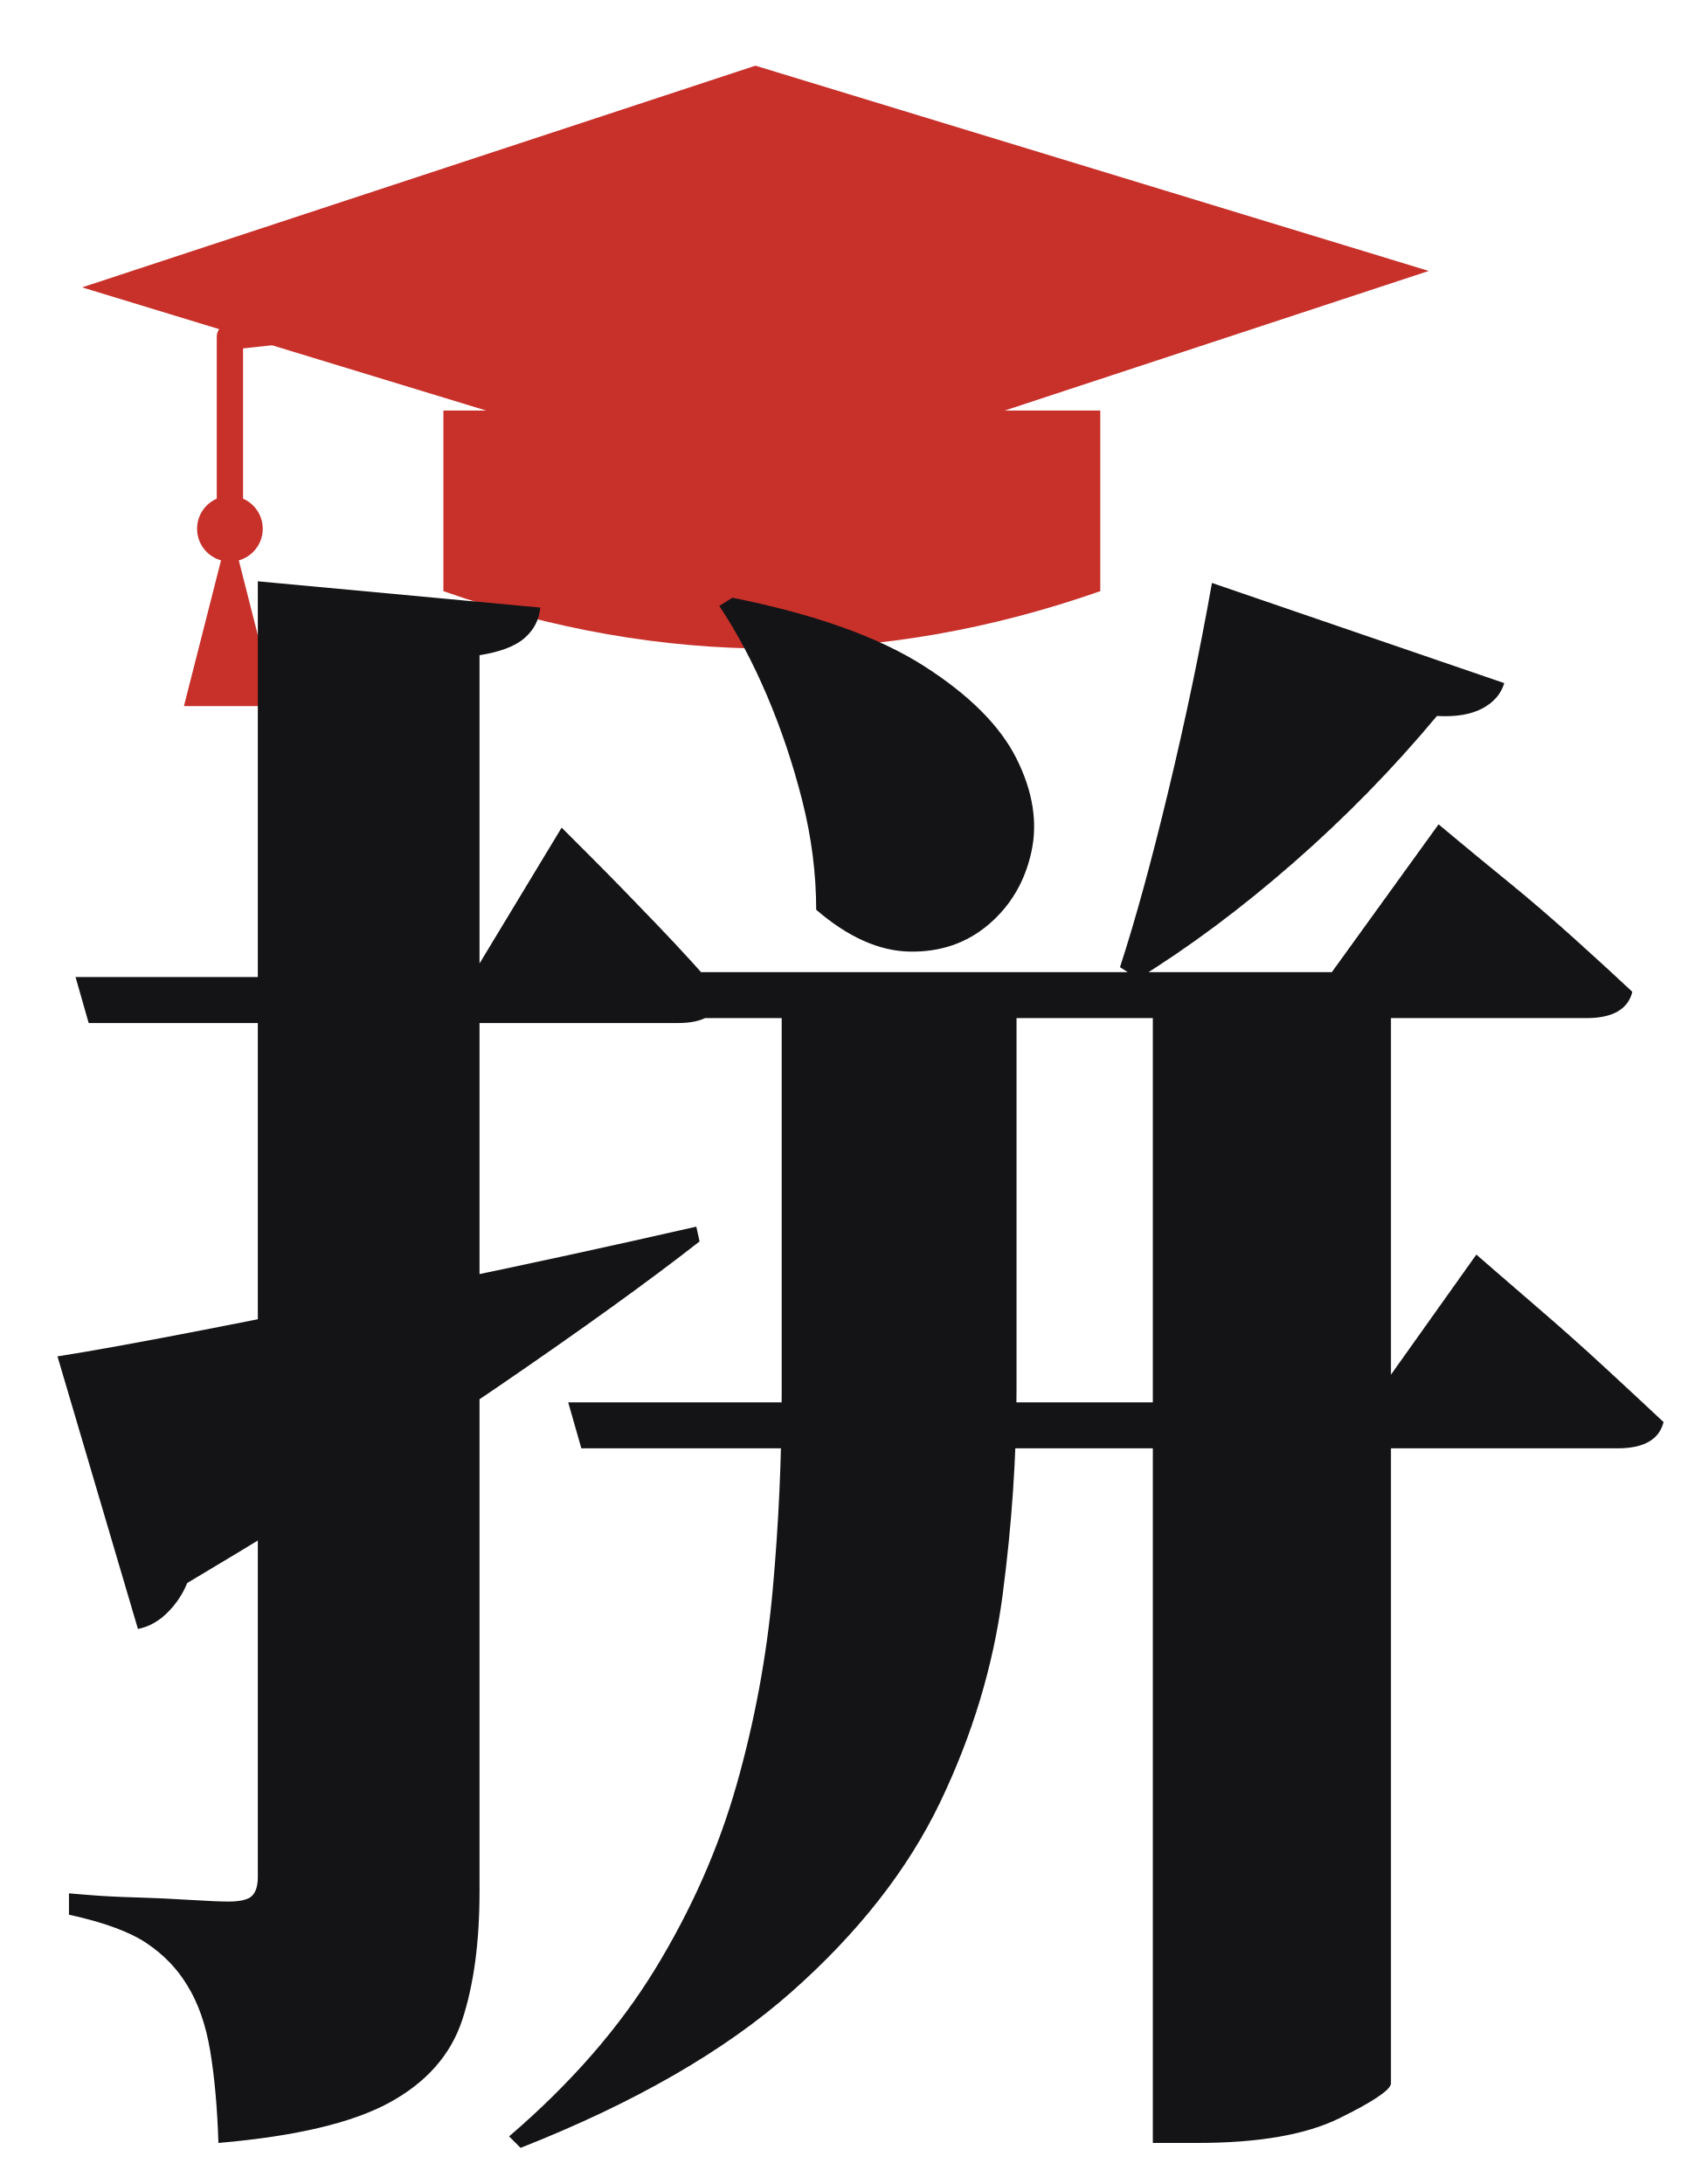
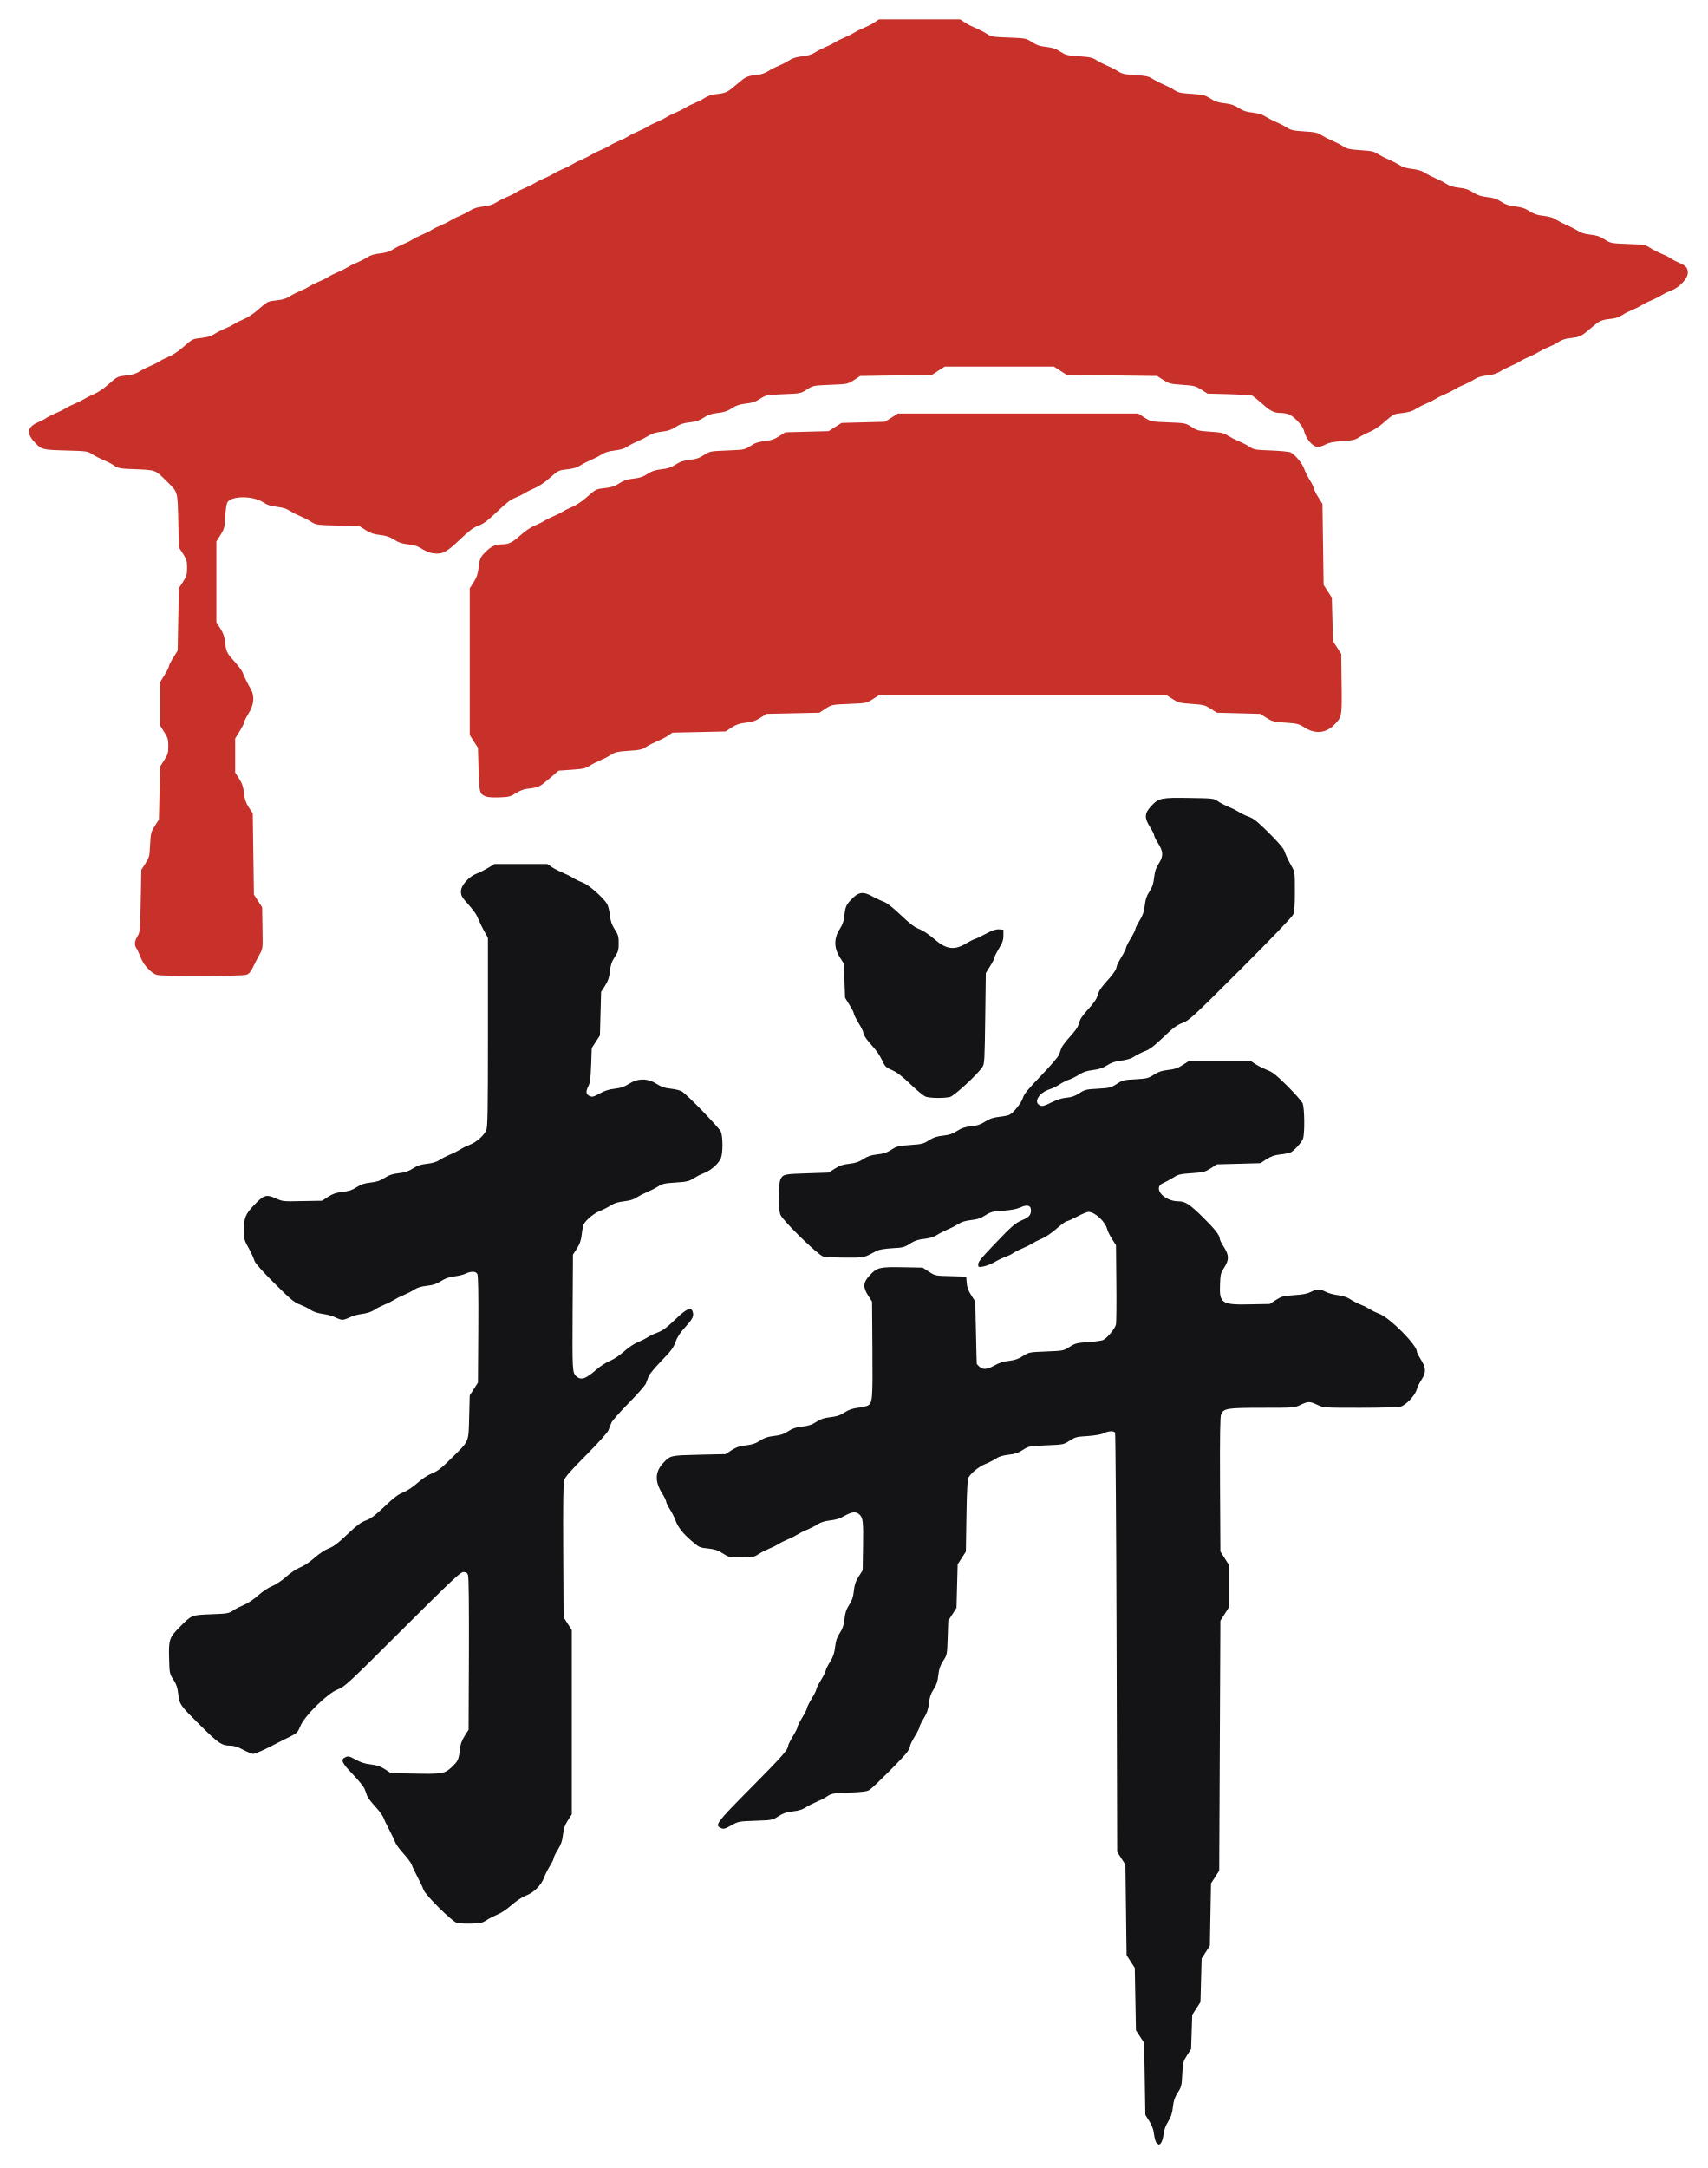
- <svg xmlns="http://www.w3.org/2000/svg" viewBox="-20 0 1040 1330" role="img" aria-label="pinyinme">
-   <g fill="#C8302A">
-     <path d="M250 250 L250 360 Q450 430 650 360 L650 250 Z" />
-     <path d="M30 175 L440 40 L850 165 L440 300 Z" />
-     <path d="M440 170 L120 205 L120 330" fill="none" stroke="#C8302A" stroke-width="16" stroke-linecap="round" stroke-linejoin="round" />
-     <path d="M120 320 L92 430 L148 430 Z" />
-     <circle cx="120" cy="322" r="20" />
-   </g>
-   <path fill="#141416" transform="translate(0 1210) scale(1 -1)" d="M363 618H791L856 708Q856 708 868.0 698.0Q880 688 899.0 672.5Q918 657 938.0 639.0Q958 621 974 606Q970 590 946 590H371ZM326 356H815L879 446Q879 446 890.5 436.0Q902 426 920.0 410.5Q938 395 957.5 377.0Q977 359 993 344Q989 328 965 328H334ZM682 615H827V-59Q826 -65 795.5 -80.0Q765 -95 709 -95H682ZM456 615H599V364Q599 303 590.5 238.5Q582 174 552.5 112.5Q523 51 462.0 -3.0Q401 -57 297 -98L290 -91Q346 -43 379.0 11.0Q412 65 428.5 123.0Q445 181 450.5 241.5Q456 302 456 363ZM426 846Q501 831 542.5 804.5Q584 778 599.0 748.0Q614 718 608.0 691.0Q602 664 582.0 647.0Q562 630 534.0 630.5Q506 631 477 656Q477 689 468.5 722.5Q460 756 447.0 786.5Q434 817 418 841ZM718 855 896 794Q893 784 882.5 778.5Q872 773 855 774Q815 726 767.5 684.5Q720 643 673 614L662 621Q676 664 691.5 728.5Q707 793 718 855ZM26 615H267L322 706Q322 706 339.5 688.5Q357 671 380.0 647.0Q403 623 420 603Q416 587 393 587H34ZM137 856 309 840Q308 829 299.5 821.5Q291 814 272 811V58Q272 12 261.5 -20.0Q251 -52 217.0 -70.5Q183 -89 113 -95Q112 -63 108.0 -39.0Q104 -15 94 1Q85 16 69.5 26.5Q54 37 22 44V57Q22 57 34.0 56.0Q46 55 63.0 54.5Q80 54 96.0 53.0Q112 52 119 52Q130 52 133.5 55.5Q137 59 137 67ZM15 384Q47 389 108.5 401.0Q170 413 247.5 429.0Q325 445 404 463L406 454Q360 418 282.5 365.0Q205 312 94 246Q90 236 82.0 228.0Q74 220 64 218Z" />
+ <svg xmlns="http://www.w3.org/2000/svg" viewBox="24 72 1456 1848" role="img" aria-label="pinyinme">
+   <path fill="#C8302A" fill-rule="evenodd" d="M157.6 903.0C153.0 901.6 146.2 894.3 144.0 888.2C142.8 885.2 141.3 881.8 140.5 880.6C138.4 877.7 138.6 874.3 141.2 870.1C143.4 866.7 143.5 865.3 144.0 840.0L144.5 813.4L148.0 808.0C151.2 802.9 151.5 802.0 152.0 792.0C152.5 782.0 152.8 781.1 156.0 776.0L159.5 770.6L160.0 748.0L160.5 725.4L164.0 720.0C167.1 715.2 167.5 713.8 167.5 708.0C167.5 702.2 167.1 700.8 164.0 696.0L160.5 690.5L160.5 672.0L160.5 653.5L164.2 647.5C166.3 644.2 168.0 640.8 168.0 640.0C168.0 639.2 169.7 635.8 171.8 632.5L175.5 626.5L176.0 600.0L176.5 573.4L180.0 568.0C183.1 563.2 183.5 561.8 183.5 556.0C183.5 550.2 183.1 548.8 180.0 544.0L176.5 538.6L176.0 516.0C175.4 490.2 175.9 491.8 165.7 481.8C156.3 472.5 156.7 472.7 140.0 472.0C126.1 471.5 125.0 471.3 121.1 468.7C118.9 467.2 114.7 465.1 112.0 464.0C109.3 462.9 105.1 460.8 102.8 459.3C98.7 456.6 98.3 456.5 80.1 456.0C59.6 455.4 59.4 455.3 53.2 448.6C46.4 441.2 47.4 435.8 56.4 432.0C59.0 430.9 62.5 429.1 63.9 428.0C65.4 427.0 69.1 425.2 72.0 424.0C74.9 422.8 78.5 421.0 80.0 420.0C81.5 419.0 85.1 417.2 88.0 416.0C90.9 414.8 94.5 413.0 96.0 412.0C97.5 411.0 101.1 409.2 104.0 408.0C107.0 406.8 112.3 403.3 115.9 400.1C124.4 392.7 124.0 392.9 132.1 392.0C137.0 391.4 140.2 390.5 143.0 388.6C145.2 387.2 149.3 385.1 152.2 383.9C155.0 382.8 158.5 381.0 160.0 380.0C161.5 379.0 165.1 377.2 168.0 376.0C171.0 374.8 176.3 371.3 179.9 368.1C188.4 360.7 188.0 360.9 196.1 360.0C201.0 359.4 204.2 358.5 207.0 356.6C209.2 355.2 213.3 353.1 216.2 351.9C219.0 350.8 222.5 349.0 224.0 348.0C225.5 347.0 229.1 345.2 232.0 344.0C235.0 342.8 240.3 339.3 243.9 336.1C252.4 328.7 252.0 328.9 260.1 328.0C265.0 327.4 268.2 326.5 271.0 324.6C273.2 323.2 277.3 321.1 280.2 319.9C283.0 318.8 286.5 317.0 288.0 316.0C289.5 315.0 293.1 313.2 296.0 312.0C298.9 310.8 302.5 309.0 304.0 308.0C305.5 307.0 309.1 305.2 312.0 304.0C314.9 302.8 318.5 301.0 320.0 300.0C321.5 299.0 325.0 297.2 327.8 296.1C330.7 294.9 334.8 292.8 337.0 291.4C339.8 289.5 343.0 288.6 348.0 288.0C353.0 287.4 356.2 286.5 359.0 284.6C361.2 283.2 365.3 281.1 368.2 279.9C371.0 278.8 374.5 277.0 376.0 276.0C377.5 275.0 381.1 273.2 384.0 272.0C386.9 270.8 390.5 269.0 392.0 268.0C393.5 267.0 397.1 265.2 400.0 264.0C402.9 262.8 406.5 261.0 408.0 260.0C409.5 259.0 413.0 257.2 415.8 256.1C418.7 254.9 422.8 252.8 425.0 251.4C427.8 249.5 431.0 248.6 436.0 248.0C441.0 247.4 444.2 246.5 447.0 244.6C449.2 243.2 453.3 241.1 456.2 239.9C459.0 238.8 462.5 237.0 464.0 236.0C465.5 235.0 469.1 233.2 472.0 232.0C474.9 230.8 478.5 229.0 480.0 228.0C481.5 227.0 485.1 225.2 488.0 224.0C490.9 222.8 494.5 221.0 496.0 220.0C497.5 219.0 501.1 217.2 504.0 216.0C506.9 214.8 510.5 213.0 512.0 212.0C513.5 211.0 517.1 209.2 520.0 208.0C522.9 206.8 526.5 205.0 528.0 204.0C529.5 203.0 533.1 201.2 536.0 200.0C538.9 198.8 542.5 197.0 544.0 196.0C545.5 195.0 549.1 193.2 552.0 192.0C554.9 190.8 558.5 189.0 560.0 188.0C561.5 187.0 565.1 185.2 568.0 184.0C570.9 182.8 574.5 181.0 576.0 180.0C577.5 179.0 581.1 177.2 584.0 176.0C586.9 174.8 590.5 173.0 592.0 172.0C593.5 171.0 597.1 169.2 600.0 168.0C602.9 166.8 606.5 165.0 608.0 164.0C609.5 163.0 613.0 161.2 615.8 160.1C618.7 158.9 622.8 156.9 624.9 155.4C627.1 154.0 630.8 152.6 633.2 152.4C643.2 151.3 643.9 150.9 652.0 144.0C660.1 137.1 660.8 136.7 670.8 135.6C673.2 135.4 676.9 134.0 679.1 132.6C681.2 131.1 685.3 129.1 688.0 128.0C690.7 126.9 694.8 124.8 697.0 123.4C699.8 121.5 703.0 120.6 708.0 120.0C713.0 119.4 716.2 118.5 719.0 116.6C721.2 115.2 725.3 113.1 728.2 111.9C731.0 110.8 734.5 109.0 736.0 108.0C737.5 107.0 741.1 105.2 744.0 104.0C746.9 102.8 750.5 101.0 752.0 100.0C753.5 99.0 757.0 97.2 759.8 96.1C762.7 94.9 766.9 92.8 769.2 91.3L773.4 88.5L808.0 88.5L842.6 88.5L846.8 91.3C849.1 92.8 853.3 94.9 856.0 96.0C858.7 97.1 862.9 99.2 865.1 100.7C869.0 103.3 870.1 103.5 883.9 104.0C898.5 104.6 898.7 104.6 903.9 107.9C907.8 110.5 910.6 111.4 916.0 112.0C921.3 112.6 924.2 113.5 928.0 116.0C932.7 119.0 934.0 119.3 944.0 120.0C953.5 120.6 955.5 121.1 959.0 123.4C961.2 124.8 965.3 126.9 968.0 128.0C970.7 129.1 974.8 131.2 977.0 132.6C980.5 134.9 982.5 135.4 992.0 136.0C1001.5 136.6 1003.5 137.1 1007.0 139.4C1009.2 140.8 1013.3 142.9 1016.0 144.0C1018.7 145.1 1022.8 147.2 1025.0 148.6C1028.5 150.9 1030.5 151.4 1040.0 152.0C1050.0 152.7 1051.3 153.0 1056.0 156.0C1059.8 158.5 1062.7 159.4 1068.0 160.0C1073.3 160.6 1076.2 161.5 1080.0 164.0C1083.9 166.5 1086.7 167.4 1092.1 168.0C1097.0 168.6 1100.2 169.5 1103.0 171.4C1105.2 172.8 1109.3 174.9 1112.0 176.0C1114.7 177.1 1118.8 179.2 1121.0 180.6C1124.5 182.9 1126.5 183.4 1136.0 184.0C1145.5 184.6 1147.5 185.1 1151.0 187.4C1153.2 188.8 1157.3 190.9 1160.0 192.0C1162.7 193.1 1166.8 195.2 1169.0 196.6C1172.5 198.9 1174.5 199.4 1184.0 200.0C1193.5 200.6 1195.5 201.1 1199.0 203.4C1201.2 204.8 1205.3 206.9 1208.0 208.0C1210.7 209.1 1214.8 211.2 1217.0 212.6C1219.8 214.5 1223.0 215.4 1228.0 216.0C1233.0 216.6 1236.2 217.5 1239.0 219.4C1241.2 220.8 1245.3 222.9 1248.0 224.0C1250.7 225.1 1254.8 227.2 1257.0 228.6C1259.8 230.5 1263.0 231.4 1267.9 232.0C1273.3 232.6 1276.1 233.5 1280.0 236.0C1283.8 238.5 1286.7 239.4 1292.0 240.0C1297.3 240.6 1300.2 241.5 1304.0 244.0C1307.8 246.5 1310.7 247.4 1316.0 248.0C1321.3 248.6 1324.2 249.5 1328.0 252.0C1331.9 254.5 1334.7 255.4 1340.1 256.0C1345.0 256.6 1348.2 257.5 1351.0 259.4C1353.2 260.8 1357.3 262.9 1360.0 264.0C1362.7 265.1 1366.8 267.2 1369.0 268.6C1371.8 270.5 1375.0 271.4 1379.9 272.0C1385.4 272.6 1388.1 273.5 1392.1 276.1C1397.3 279.4 1397.5 279.4 1412.1 280.0C1425.9 280.5 1427.0 280.7 1430.9 283.3C1433.1 284.8 1437.3 286.9 1440.2 288.1C1443.0 289.2 1446.6 291.0 1448.1 292.0C1449.5 293.1 1453.0 294.9 1455.6 296.0C1461.5 298.5 1463.0 300.3 1463.0 304.7C1463.0 309.3 1455.8 317.1 1449.2 319.5C1446.6 320.4 1442.8 322.3 1440.7 323.6C1438.7 324.9 1434.7 326.9 1431.8 328.1C1429.0 329.2 1425.5 331.0 1424.0 332.0C1422.5 333.0 1419.0 334.8 1416.2 335.9C1413.3 337.1 1409.2 339.1 1407.1 340.6C1404.9 342.0 1401.2 343.4 1398.8 343.6C1388.8 344.7 1388.1 345.1 1380.0 352.0C1371.9 358.9 1371.2 359.3 1361.2 360.4C1358.8 360.6 1355.1 362.0 1352.9 363.4C1350.8 364.9 1346.7 366.9 1343.8 368.1C1341.0 369.2 1337.5 371.0 1336.0 372.0C1334.5 373.0 1330.9 374.8 1328.0 376.0C1325.1 377.2 1321.5 379.0 1320.0 380.0C1318.5 381.0 1315.0 382.8 1312.2 383.9C1309.3 385.1 1305.2 387.2 1303.0 388.6C1300.2 390.5 1297.0 391.4 1292.0 392.0C1287.0 392.6 1283.8 393.5 1281.0 395.4C1278.8 396.8 1274.7 398.9 1271.8 400.1C1269.0 401.2 1265.5 403.0 1264.0 404.0C1262.5 405.0 1258.9 406.8 1256.0 408.0C1253.1 409.2 1249.5 411.0 1248.0 412.0C1246.5 413.0 1243.0 414.8 1240.2 415.9C1237.3 417.1 1233.2 419.2 1231.0 420.6C1228.2 422.5 1225.0 423.4 1220.1 424.0C1212.0 424.9 1212.4 424.7 1203.9 432.1C1200.3 435.3 1195.0 438.8 1192.2 439.9C1189.3 441.1 1185.2 443.2 1183.0 444.6C1179.6 446.9 1177.5 447.4 1168.7 448.0C1161.2 448.5 1157.4 449.2 1154.3 450.8C1152.0 452.0 1149.1 453.0 1147.9 453.0C1143.2 453.0 1137.5 446.4 1135.6 438.7C1134.7 435.0 1127.4 427.1 1123.3 425.4C1121.5 424.6 1118.3 424.0 1116.1 424.0C1110.3 424.0 1107.5 422.6 1100.1 416.1C1096.5 413.0 1092.8 409.9 1092.0 409.4C1091.2 408.9 1082.2 408.3 1072.0 408.0L1053.5 407.5L1048.2 404.1C1043.3 401.0 1042.1 400.7 1032.0 400.0C1021.9 399.3 1020.7 399.0 1015.8 395.9L1010.6 392.5L972.0 392.0L933.4 391.5L928.0 388.0L922.5 384.5L876.0 384.5L829.5 384.5L824.0 388.0L818.6 391.5L788.0 392.0L757.4 392.5L752.1 396.0C746.7 399.4 746.6 399.4 732.0 400.0C717.4 400.6 717.3 400.6 712.0 404.0C706.7 407.4 706.6 407.4 692.0 408.0C677.5 408.6 677.3 408.6 672.1 411.9C668.2 414.5 665.4 415.4 660.0 416.0C654.7 416.6 651.8 417.5 648.0 420.0C644.2 422.5 641.3 423.4 636.0 424.0C630.7 424.6 627.8 425.5 624.0 428.0C620.2 430.5 617.3 431.4 612.0 432.0C606.7 432.6 603.8 433.5 600.0 436.0C596.1 438.5 593.3 439.4 587.9 440.0C583.0 440.6 579.8 441.5 577.0 443.4C574.8 444.8 570.7 446.9 568.0 448.0C565.3 449.1 561.2 451.2 559.0 452.6C556.2 454.5 553.0 455.4 548.0 456.0C543.0 456.6 539.8 457.5 537.0 459.4C534.8 460.8 530.7 462.9 528.0 464.0C525.3 465.1 521.2 467.2 519.0 468.6C516.2 470.5 513.0 471.4 508.1 472.0C500.0 472.9 500.4 472.7 491.9 480.1C488.3 483.3 483.0 486.8 480.2 487.9C477.3 489.1 473.3 491.1 471.3 492.4C469.2 493.7 465.4 495.5 462.9 496.5C459.7 497.6 455.2 501.1 447.9 508.1C439.7 515.9 436.3 518.5 431.9 520.1C427.5 521.7 424.1 524.3 415.9 532.1C404.6 542.9 401.1 544.7 393.1 543.6C390.7 543.3 386.5 541.6 383.8 539.9C380.2 537.5 377.2 536.6 372.0 536.0C366.7 535.4 363.8 534.5 360.0 532.0C356.2 529.5 353.3 528.6 348.0 528.0C342.6 527.4 339.9 526.5 335.8 523.9L330.5 520.5L311.9 520.0C293.7 519.5 293.3 519.4 289.2 516.7C286.9 515.2 282.7 513.1 280.0 512.0C277.3 510.9 273.2 508.8 271.0 507.4C268.2 505.5 265.0 504.6 260.1 504.0C254.7 503.4 251.9 502.5 247.9 499.9C239.2 494.4 221.0 494.6 217.8 500.3C217.1 501.5 216.3 507.0 216.0 512.5C215.5 521.9 215.2 522.9 212.0 528.0L208.5 533.5L208.5 568.0L208.5 602.5L211.9 607.8C214.5 611.9 215.4 614.6 216.0 620.0C216.8 627.7 217.5 628.9 224.9 637.0C227.6 640.0 230.4 643.9 231.0 645.5C232.6 649.6 234.6 653.7 237.6 659.0C241.3 665.5 240.7 672.5 235.7 680.5C233.7 683.8 232.0 687.2 232.0 688.0C232.0 688.8 230.3 692.2 228.2 695.5L224.5 701.5L224.5 716.0L224.5 730.5L227.9 735.8C230.5 739.8 231.4 742.6 232.0 748.0C232.6 753.4 233.5 756.1 236.1 760.2L239.5 765.4L240.0 800.0L240.5 834.6L244.0 840.0L247.5 845.4L247.8 863.0C248.1 880.2 248.1 880.6 245.6 885.0C244.2 887.5 241.7 892.3 240.1 895.6C237.8 900.5 236.5 902.0 234.0 902.9C230.0 904.2 162.1 904.3 157.6 903.0ZM437.4 750.6C432.9 748.6 432.6 747.3 432.0 727.5L431.5 709.4L428.0 704.0L424.5 698.5L424.5 636.0L424.5 573.5L427.9 568.2C430.4 564.2 431.4 561.4 432.0 556.2C432.9 548.2 433.5 546.8 438.7 541.8C443.1 537.5 446.6 536.0 452.0 536.0C457.7 536.0 460.6 534.6 468.0 528.0C471.8 524.6 476.9 521.2 480.0 520.0C482.9 518.8 486.5 517.0 488.0 516.0C489.5 515.0 493.1 513.2 496.0 512.0C498.9 510.8 502.5 509.0 504.0 508.0C505.5 507.0 509.1 505.2 512.0 504.0C515.0 502.8 520.3 499.3 523.9 496.1C532.4 488.7 532.0 488.9 540.1 488.0C545.3 487.4 548.2 486.5 552.0 484.0C555.8 481.5 558.7 480.6 564.0 480.0C569.3 479.4 572.2 478.5 576.0 476.0C579.8 473.5 582.7 472.6 588.0 472.0C593.3 471.4 596.2 470.5 600.0 468.0C603.8 465.5 606.7 464.6 612.0 464.0C617.4 463.4 620.2 462.5 624.1 459.9C629.3 456.6 629.5 456.6 644.0 456.0C658.5 455.4 658.7 455.4 663.9 452.1C667.8 449.5 670.6 448.6 676.0 448.0C681.4 447.4 684.1 446.5 688.2 443.9L693.5 440.5L712.0 440.0L730.5 439.5L736.0 436.0L741.5 432.5L760.0 432.0L778.5 431.5L784.0 428.0L789.5 424.5L892.0 424.5L994.5 424.5L999.9 428.0C1005.3 431.4 1005.4 431.4 1020.0 432.0C1034.5 432.6 1034.7 432.6 1039.9 435.9C1044.7 439.0 1045.9 439.3 1056.0 440.0C1065.5 440.6 1067.5 441.1 1071.0 443.4C1073.2 444.8 1077.3 446.9 1080.0 448.0C1082.7 449.1 1086.9 451.2 1089.1 452.7C1093.0 455.3 1094.1 455.5 1107.9 456.0C1115.9 456.3 1123.4 457.1 1124.5 457.7C1128.5 460.0 1134.1 466.7 1135.9 471.6C1136.9 474.3 1139.1 478.7 1140.8 481.4C1142.6 484.2 1144.0 487.1 1144.0 487.9C1144.0 488.8 1145.7 492.2 1147.7 495.5L1151.5 501.5L1152.0 536.0L1152.5 570.6L1156.0 576.0L1159.5 581.4L1160.0 600.0L1160.5 618.6L1164.0 624.0L1167.5 629.4L1167.8 653.5C1168.2 682.5 1168.1 682.9 1162.3 689.1C1154.8 697.1 1145.4 698.1 1135.8 691.9C1131.4 689.0 1129.9 688.7 1120.0 688.0C1109.9 687.3 1108.7 687.0 1103.8 683.9L1098.5 680.5L1080.0 680.0L1061.5 679.5L1056.2 676.1C1051.3 673.0 1050.1 672.7 1040.0 672.0C1029.9 671.3 1028.7 671.0 1023.8 667.9L1018.5 664.5L896.0 664.5L773.5 664.5L768.1 668.0C762.7 671.4 762.6 671.4 748.0 672.0C733.4 672.6 733.3 672.6 727.9 676.0L722.6 679.5L700.0 680.0L677.4 680.5L672.2 683.9C668.1 686.5 665.4 687.4 660.0 688.0C654.6 688.6 651.9 689.5 647.8 692.1L642.6 695.5L620.0 696.0L597.3 696.5L593.2 699.3C590.9 700.8 586.7 702.9 584.0 704.0C581.3 705.1 577.2 707.2 575.0 708.6C571.5 710.9 569.5 711.4 560.0 712.0C550.5 712.6 548.5 713.1 545.0 715.4C542.8 716.8 538.7 718.9 536.0 720.0C533.3 721.1 529.2 723.2 527.0 724.6C523.5 726.9 521.5 727.4 511.8 728.1C505.6 728.5 500.4 728.9 500.3 728.9C500.2 729.0 496.5 732.1 492.0 736.0C483.9 742.9 483.2 743.3 473.2 744.4C470.7 744.6 466.8 746.2 463.8 748.1C459.1 751.1 457.9 751.4 449.6 751.7C443.3 751.9 439.5 751.6 437.4 750.6Z" />
+   <path fill="#141416" fill-rule="evenodd" d="M1009.9 1898.4C1009.2 1897.5 1008.3 1894.3 1007.9 1891.2C1007.5 1887.3 1006.2 1883.8 1003.9 1880.1L1000.5 1874.7L1000.0 1844.1L999.5 1813.4L996.0 1808.0L992.5 1802.6L992.0 1776.0L991.5 1749.4L988.0 1744.0L984.5 1738.6L984.0 1700.0L983.5 1661.4L980.0 1656.0L976.5 1650.5L976.0 1472.5C975.7 1374.6 975.1 1293.9 974.7 1293.2C973.5 1291.5 968.9 1291.7 964.9 1293.7C962.8 1294.8 957.7 1295.6 951.3 1296.1C942.0 1296.6 940.7 1297.0 935.9 1300.1C930.7 1303.4 930.5 1303.4 916.0 1304.0C901.5 1304.6 901.3 1304.6 896.1 1307.9C892.1 1310.5 889.4 1311.4 883.9 1312.0C879.0 1312.6 875.8 1313.5 873.0 1315.4C870.8 1316.8 866.6 1319.0 863.7 1320.1C858.7 1322.1 852.1 1327.4 849.7 1331.5C848.9 1332.9 848.3 1343.4 848.0 1364.0L847.5 1394.6L844.0 1400.0L840.5 1405.4L840.0 1424.0L839.5 1442.6L836.0 1448.0L832.5 1453.4L832.0 1468.0C831.5 1482.5 831.5 1482.6 828.1 1487.8C825.5 1491.9 824.6 1494.6 824.0 1500.0C823.4 1505.3 822.5 1508.2 820.0 1512.0C817.5 1515.8 816.6 1518.7 816.0 1523.9C815.4 1529.2 814.4 1532.1 811.6 1536.7C809.6 1539.9 808.0 1543.2 808.0 1544.0C808.0 1544.8 806.2 1548.4 804.0 1552.0C801.8 1555.6 800.0 1559.2 800.0 1560.0C800.0 1560.8 799.1 1563.0 797.9 1564.9C795.7 1568.6 769.3 1595.1 765.2 1597.8C763.3 1599.0 759.1 1599.6 748.0 1600.0C734.1 1600.5 733.0 1600.7 729.1 1603.3C726.9 1604.8 722.7 1606.9 720.0 1608.0C717.3 1609.1 713.2 1611.2 711.0 1612.6C708.2 1614.5 705.0 1615.4 700.1 1616.0C694.6 1616.6 691.9 1617.5 687.8 1620.1C682.7 1623.4 682.5 1623.5 668.0 1624.0C653.8 1624.5 653.4 1624.6 647.4 1628.0C642.0 1631.0 640.9 1631.3 638.6 1630.2C633.2 1627.8 634.6 1625.9 664.1 1596.1C691.1 1568.9 696.0 1563.3 696.0 1560.0C696.0 1559.2 697.8 1555.6 700.0 1552.0C702.2 1548.4 704.0 1544.8 704.0 1544.0C704.0 1543.2 705.8 1539.6 708.0 1536.0C710.2 1532.4 712.0 1528.8 712.0 1528.0C712.0 1527.2 713.8 1523.6 716.0 1520.0C718.2 1516.4 720.0 1512.8 720.0 1512.0C720.0 1511.2 721.8 1507.6 724.0 1504.0C726.2 1500.4 728.0 1496.8 728.0 1496.0C728.0 1495.2 729.6 1491.9 731.6 1488.7C734.4 1484.1 735.4 1481.2 736.0 1475.9C736.6 1470.7 737.5 1467.8 740.0 1464.0C742.5 1460.2 743.4 1457.3 744.0 1452.0C744.6 1446.7 745.5 1443.8 748.0 1440.0C750.5 1436.2 751.4 1433.3 752.0 1428.0C752.6 1422.6 753.5 1419.9 756.1 1415.8L759.5 1410.6L759.8 1391.0C760.2 1369.1 759.8 1365.8 756.8 1363.0C753.8 1360.2 750.5 1360.5 744.1 1364.1C740.2 1366.4 736.5 1367.5 731.7 1368.0C727.0 1368.6 723.7 1369.6 721.0 1371.4C718.8 1372.8 714.7 1374.9 711.8 1376.1C709.0 1377.2 705.5 1379.0 704.0 1380.0C702.5 1381.0 698.9 1382.8 696.0 1384.0C693.1 1385.2 689.5 1387.0 688.0 1388.0C686.5 1389.0 683.0 1390.8 680.2 1391.9C677.3 1393.1 673.1 1395.2 670.8 1396.7C666.9 1399.3 665.9 1399.5 656.1 1399.5C645.7 1399.5 645.3 1399.4 640.2 1396.1C636.2 1393.5 633.4 1392.6 628.1 1392.0C620.3 1391.2 620.3 1391.2 613.3 1385.2C606.3 1379.2 602.1 1373.8 600.0 1368.2C599.1 1365.6 596.9 1361.3 595.2 1358.6C593.4 1355.8 592.0 1352.9 592.0 1352.1C592.0 1351.2 590.4 1347.9 588.4 1344.7C582.2 1334.7 582.5 1326.7 589.2 1319.3C595.6 1312.5 595.3 1312.6 620.0 1312.0L642.6 1311.5L647.8 1308.1C651.9 1305.5 654.6 1304.6 660.0 1304.0C665.3 1303.4 668.2 1302.5 672.0 1300.0C675.8 1297.5 678.7 1296.6 684.0 1296.0C689.3 1295.4 692.2 1294.5 696.0 1292.0C699.8 1289.5 702.7 1288.6 708.0 1288.0C713.3 1287.4 716.2 1286.5 720.0 1284.0C723.8 1281.5 726.7 1280.6 732.0 1280.0C737.3 1279.4 740.2 1278.5 744.0 1276.0C747.5 1273.7 750.8 1272.6 755.3 1272.0C758.8 1271.6 762.6 1270.7 763.7 1270.2C767.9 1267.9 768.1 1265.4 767.8 1222.4L767.5 1181.5L764.2 1176.4C759.5 1168.9 759.8 1165.2 765.6 1159.0C771.8 1152.3 774.2 1151.8 794.0 1152.2L810.6 1152.5L816.0 1156.0C821.4 1159.5 821.5 1159.5 834.6 1159.8L847.8 1160.2L848.2 1165.5C848.5 1169.3 849.6 1172.3 852.1 1176.1L855.5 1181.4L856.1 1208.0C856.4 1222.6 856.7 1234.6 856.8 1234.7C861.1 1239.8 864.4 1240.1 871.9 1235.9C875.8 1233.7 879.5 1232.5 884.2 1232.0C889.3 1231.4 892.2 1230.4 896.1 1227.9C901.3 1224.6 901.5 1224.6 916.0 1224.0C930.5 1223.4 930.7 1223.4 935.9 1220.1C940.7 1217.0 942.0 1216.7 951.8 1216.0C957.8 1215.6 963.5 1214.8 964.6 1214.2C968.4 1212.2 974.9 1204.2 975.5 1200.8C975.8 1199.0 976.0 1183.1 975.8 1165.5L975.5 1133.4L972.2 1128.3C970.4 1125.5 968.4 1121.5 967.9 1119.5C966.1 1113.0 957.3 1105.0 952.0 1105.0C950.9 1105.0 946.5 1106.8 942.4 1109.0C938.2 1111.2 934.2 1113.0 933.4 1113.0C932.7 1113.0 928.7 1115.9 924.6 1119.5C920.4 1123.2 915.0 1126.8 911.9 1128.0C909.0 1129.2 905.5 1131.0 904.0 1132.0C902.5 1133.0 898.9 1134.8 896.0 1136.0C893.1 1137.2 889.4 1139.0 887.9 1140.1C886.4 1141.2 883.2 1142.7 880.9 1143.5C878.6 1144.3 874.4 1146.3 871.6 1148.0C868.7 1149.6 864.5 1151.2 862.2 1151.6C858.2 1152.2 858.0 1152.2 858.0 1149.6C858.0 1147.6 861.1 1143.8 870.8 1133.7C886.7 1117.0 889.5 1114.6 895.6 1112.0C901.3 1109.6 903.0 1107.7 903.0 1103.8C903.0 1099.4 900.0 1098.5 894.2 1101.1C890.9 1102.6 886.4 1103.5 879.3 1104.0C870.2 1104.6 868.6 1105.0 864.0 1108.0C860.1 1110.5 857.3 1111.4 851.9 1112.0C847.0 1112.6 843.8 1113.5 841.0 1115.4C838.8 1116.8 834.7 1118.9 832.0 1120.0C829.3 1121.1 825.2 1123.2 823.0 1124.6C820.2 1126.5 817.0 1127.4 812.1 1128.0C806.6 1128.6 803.9 1129.5 799.8 1132.1C795.1 1135.2 793.8 1135.5 784.6 1136.0C778.2 1136.4 773.4 1137.2 771.5 1138.2C759.9 1144.4 761.6 1144.0 745.0 1144.0C736.5 1144.0 727.8 1143.5 725.8 1143.0C721.3 1141.7 691.7 1112.8 689.4 1107.5C687.4 1102.7 687.5 1081.0 689.5 1077.1C691.6 1072.9 692.8 1072.7 712.5 1072.1L730.5 1071.5L735.8 1068.1C739.9 1065.5 742.6 1064.6 748.0 1064.0C753.3 1063.4 756.2 1062.5 760.0 1060.0C763.8 1057.5 766.7 1056.6 772.0 1056.0C777.3 1055.4 780.2 1054.5 784.0 1052.0C788.7 1049.0 790.0 1048.7 800.0 1048.0C810.0 1047.3 811.3 1047.0 816.0 1044.0C819.8 1041.5 822.7 1040.6 828.0 1040.0C833.3 1039.4 836.2 1038.5 840.0 1036.0C843.8 1033.5 846.7 1032.6 852.0 1032.0C857.3 1031.4 860.2 1030.5 864.0 1028.0C867.8 1025.6 870.7 1024.6 875.8 1024.0C879.6 1023.6 883.6 1022.8 884.7 1022.2C888.4 1020.2 895.0 1011.9 896.2 1007.6C897.2 1004.5 900.7 1000.1 911.5 989.0C919.2 981.0 926.1 973.0 926.8 971.2C927.5 969.4 928.5 966.8 929.0 965.2C929.6 963.7 932.7 959.6 936.0 956.0C939.3 952.4 942.4 948.3 943.0 946.8C943.5 945.2 944.5 942.8 945.0 941.2C945.6 939.7 948.7 935.6 952.0 932.0C955.3 928.4 958.4 924.3 959.0 922.7C959.5 921.2 960.5 918.8 961.0 917.2C961.6 915.7 964.4 912.0 967.1 909.0C972.9 902.7 976.0 898.2 976.0 896.0C976.0 895.2 977.8 891.6 980.0 888.0C982.2 884.4 984.0 880.8 984.0 880.0C984.0 879.2 985.8 875.6 988.0 872.0C990.2 868.4 992.0 864.8 992.0 864.0C992.0 863.2 993.6 859.9 995.6 856.7C998.4 852.1 999.4 849.2 1000.0 843.9C1000.6 838.7 1001.5 835.8 1004.0 832.0C1006.5 828.2 1007.4 825.3 1008.0 820.0C1008.6 814.8 1009.5 811.8 1011.9 808.2C1016.0 801.8 1015.9 798.0 1011.5 791.0C1009.6 788.0 1008.0 784.9 1008.0 784.0C1008.0 783.1 1006.4 780.0 1004.5 777.0C999.5 769.0 999.7 765.3 1005.6 759.0C1011.9 752.2 1014.1 751.8 1038.5 752.2C1058.6 752.5 1058.7 752.5 1062.8 755.3C1065.1 756.8 1069.3 758.9 1072.2 760.1C1075.0 761.2 1078.5 763.0 1080.0 764.0C1081.5 765.1 1085.2 766.9 1088.3 768.0C1092.9 769.7 1096.0 772.2 1105.7 781.8C1112.9 788.9 1118.1 794.9 1118.9 797.0C1120.5 801.5 1122.4 805.4 1125.5 810.9C1127.9 815.1 1128.0 816.1 1128.0 831.7C1128.0 843.6 1127.6 849.0 1126.6 851.5C1125.7 853.6 1108.8 871.2 1081.7 898.3C1040.8 939.1 1037.9 941.8 1032.3 943.9C1027.5 945.7 1024.3 948.0 1015.9 956.1C1008.1 963.6 1004.2 966.5 1000.2 968.0C997.4 969.1 993.2 971.1 991.1 972.6C988.4 974.4 984.9 975.4 979.9 976.1C974.6 976.7 971.4 977.8 967.9 980.1C964.3 982.4 961.2 983.4 955.9 984.1C950.7 984.7 947.4 985.8 944.1 988.0C941.5 989.6 937.5 991.6 935.2 992.4C932.9 993.2 929.4 995.0 927.3 996.4C925.2 997.8 921.5 999.7 918.9 1000.5C909.8 1003.5 904.9 1011.6 910.6 1014.2C912.8 1015.2 914.0 1014.9 920.3 1011.8C925.1 1009.4 929.4 1008.0 933.3 1007.7C937.6 1007.3 940.5 1006.3 944.2 1003.9C948.9 1000.8 950.2 1000.5 960.1 1000.0C970.1 999.4 971.2 999.1 976.1 996.0C980.9 992.8 982.1 992.5 992.1 992.0C1002.0 991.4 1003.2 991.1 1007.9 988.0C1011.8 985.5 1014.7 984.6 1020.0 984.0C1025.4 983.4 1028.2 982.5 1032.2 979.9L1037.5 976.5L1064.1 976.5L1090.6 976.5L1094.8 979.3C1097.1 980.8 1101.4 982.9 1104.4 984.1C1108.8 985.7 1112.1 988.3 1121.5 997.6C1127.9 1004.0 1133.8 1010.7 1134.6 1012.5C1136.3 1016.6 1136.5 1038.4 1134.9 1042.7C1133.8 1045.7 1127.7 1052.5 1124.6 1054.2C1123.5 1054.8 1119.6 1055.6 1115.8 1056.0C1110.6 1056.6 1107.8 1057.6 1103.8 1060.1L1098.5 1063.5L1080.0 1064.0L1061.5 1064.5L1056.2 1067.9C1051.3 1071.0 1050.1 1071.3 1040.0 1072.0C1030.2 1072.7 1028.6 1073.0 1024.3 1075.8C1021.7 1077.4 1017.8 1079.5 1015.8 1080.4C1006.3 1084.2 1016.1 1096.0 1028.8 1096.0C1034.4 1096.0 1038.2 1098.4 1049.1 1109.1C1059.6 1119.4 1064.0 1125.0 1064.0 1128.0C1064.0 1128.9 1065.6 1132.0 1067.5 1135.0C1072.0 1142.1 1072.0 1145.8 1067.8 1152.4C1064.8 1157.0 1064.5 1158.3 1064.2 1166.6C1063.5 1183.1 1065.5 1184.4 1090.6 1183.8L1106.6 1183.5L1111.8 1180.1C1116.7 1177.0 1118.0 1176.6 1127.3 1176.0C1134.8 1175.5 1138.6 1174.8 1141.7 1173.2C1147.0 1170.5 1149.0 1170.5 1154.2 1173.1C1156.5 1174.3 1161.3 1175.6 1164.8 1176.0C1168.9 1176.6 1172.5 1177.7 1175.1 1179.4C1177.2 1180.9 1181.3 1182.9 1184.2 1184.1C1187.0 1185.2 1190.5 1187.0 1192.0 1188.0C1193.5 1189.1 1197.2 1190.8 1200.2 1192.0C1209.0 1195.3 1232.0 1218.5 1232.0 1224.0C1232.0 1224.9 1233.6 1228.0 1235.5 1231.0C1239.9 1238.0 1240.0 1242.0 1236.0 1248.0C1234.3 1250.5 1232.5 1254.2 1231.9 1256.4C1230.5 1261.5 1222.8 1269.7 1218.1 1271.0C1216.0 1271.6 1201.3 1272.0 1183.5 1272.0C1152.6 1272.0 1152.5 1272.0 1147.2 1269.5C1140.5 1266.4 1139.5 1266.4 1132.8 1269.5C1127.6 1272.0 1127.2 1272.0 1100.2 1272.0C1070.1 1272.0 1067.3 1272.5 1065.1 1277.6C1064.3 1279.8 1064.0 1295.0 1064.2 1337.5L1064.5 1394.5L1068.0 1400.0L1071.5 1405.5L1071.5 1424.0L1071.5 1442.5L1068.0 1448.0L1064.5 1453.5L1064.0 1560.0L1063.5 1666.5L1060.0 1672.0L1056.5 1677.4L1056.0 1704.0L1055.5 1730.6L1052.0 1736.0L1048.5 1741.4L1048.0 1760.0L1047.5 1778.6L1044.0 1784.0L1040.5 1789.4L1040.0 1804.0L1039.5 1818.6L1036.0 1824.0C1032.8 1829.1 1032.5 1830.0 1032.0 1840.0C1031.5 1849.9 1031.2 1851.0 1028.1 1855.8C1025.5 1859.9 1024.6 1862.6 1024.0 1868.1C1023.4 1873.4 1022.4 1876.4 1020.0 1880.3C1017.8 1883.8 1016.5 1887.4 1016.1 1891.2C1015.4 1896.4 1013.8 1900.0 1012.0 1900.0C1011.6 1900.0 1010.7 1899.3 1009.9 1898.4ZM413.4 1711.0C409.1 1709.6 386.9 1687.6 385.2 1683.0C384.5 1681.1 383.0 1677.8 381.9 1675.8C380.9 1673.7 379.1 1670.3 378.1 1668.2C377.0 1666.2 375.6 1663.2 375.0 1661.5C374.4 1659.8 371.3 1655.6 368.0 1652.0C364.7 1648.4 361.6 1644.2 361.0 1642.5C360.4 1640.8 359.0 1637.8 357.9 1635.8C356.9 1633.7 355.1 1630.3 354.1 1628.2C353.0 1626.2 351.6 1623.2 351.0 1621.5C350.4 1619.8 347.3 1615.6 344.0 1612.0C340.7 1608.4 337.6 1604.3 337.0 1602.8C336.5 1601.2 335.5 1598.5 334.8 1596.8C334.1 1595.0 329.6 1589.4 324.8 1584.4C315.3 1574.6 314.1 1571.8 318.6 1569.8C320.9 1568.7 322.0 1569.0 327.3 1571.9C331.6 1574.3 335.3 1575.5 340.2 1576.0C345.4 1576.6 348.2 1577.6 352.2 1580.1L357.4 1583.5L376.4 1583.8C400.9 1584.3 403.0 1583.9 408.7 1578.7C414.4 1573.4 415.1 1572.0 416.0 1563.8C416.6 1558.6 417.6 1555.8 420.1 1551.8L423.5 1546.5L423.8 1481.9C423.9 1440.7 423.7 1416.3 423.0 1414.6C422.3 1412.6 421.4 1412.0 419.1 1412.0C416.6 1412.0 409.5 1418.7 367.2 1460.8C320.5 1507.4 317.9 1509.8 312.1 1512.0C303.4 1515.2 283.6 1534.6 280.1 1543.3C277.8 1548.8 277.3 1549.3 271.1 1552.4C267.5 1554.2 263.1 1556.3 261.5 1557.2C250.6 1563.0 241.7 1567.0 239.9 1567.0C238.8 1567.0 234.9 1565.4 231.3 1563.5C226.7 1561.0 223.4 1560.0 220.3 1560.0C213.1 1560.0 210.2 1558.0 194.9 1542.8C177.4 1525.5 177.0 1524.9 176.0 1516.0C175.4 1510.6 174.5 1507.9 171.9 1503.8C168.6 1498.7 168.5 1498.3 168.2 1486.0C167.7 1469.8 168.4 1467.8 177.0 1459.1C187.6 1448.4 187.1 1448.7 204.0 1448.0C217.9 1447.5 219.0 1447.3 222.9 1444.7C225.1 1443.2 229.3 1441.1 232.2 1439.9C235.1 1438.8 240.3 1435.3 244.0 1432.0C247.8 1428.6 252.9 1425.2 256.0 1424.0C259.1 1422.8 264.2 1419.4 268.0 1416.0C271.8 1412.6 276.9 1409.2 280.0 1408.0C283.1 1406.8 288.2 1403.4 292.0 1400.0C296.1 1396.4 300.9 1393.2 304.2 1391.9C308.4 1390.3 312.2 1387.5 320.0 1380.0C328.1 1372.3 331.6 1369.6 336.0 1368.0C340.4 1366.4 343.9 1363.7 352.0 1356.0C359.8 1348.5 363.6 1345.7 367.8 1344.1C371.1 1342.8 375.9 1339.6 380.0 1336.0C384.2 1332.3 388.9 1329.2 392.4 1327.9C396.9 1326.1 400.2 1323.6 408.9 1315.0C424.3 1299.8 423.4 1302.0 424.0 1280.0L424.5 1261.4L428.0 1256.0L431.5 1250.5L431.8 1205.3C432.0 1174.6 431.7 1159.3 431.0 1158.0C429.7 1155.5 425.6 1155.4 421.1 1157.6C419.3 1158.5 415.0 1159.6 411.4 1160.0C406.8 1160.6 403.6 1161.7 400.0 1164.0C396.1 1166.5 393.3 1167.4 387.9 1168.0C383.0 1168.6 379.8 1169.5 377.0 1171.4C374.8 1172.8 370.7 1174.9 367.8 1176.1C365.0 1177.2 361.5 1179.0 360.0 1180.0C358.5 1181.0 355.0 1182.8 352.2 1183.9C349.3 1185.1 345.2 1187.1 343.1 1188.6C340.5 1190.3 336.9 1191.4 332.8 1192.0C329.3 1192.4 324.5 1193.7 322.2 1194.9C320.0 1196.0 317.1 1197.0 316.0 1197.0C314.9 1197.0 312.0 1196.0 309.8 1194.9C307.5 1193.7 302.7 1192.4 299.2 1192.0C295.1 1191.4 291.5 1190.3 288.9 1188.6C286.8 1187.1 282.5 1185.1 279.5 1183.9C274.9 1182.2 271.6 1179.5 258.3 1166.2C248.2 1156.2 242.0 1149.2 241.1 1147.0C239.5 1142.5 237.6 1138.6 234.5 1133.1C232.4 1129.4 232.0 1127.4 232.0 1120.3C232.0 1109.8 233.2 1107.0 241.1 1098.7C249.0 1090.5 251.2 1089.9 259.1 1093.5C265.0 1096.1 265.5 1096.2 281.8 1095.8L298.6 1095.5L303.8 1092.1C307.9 1089.5 310.6 1088.6 316.0 1088.0C321.3 1087.4 324.2 1086.5 328.0 1084.0C331.8 1081.5 334.7 1080.6 340.0 1080.0C345.3 1079.4 348.2 1078.5 352.0 1076.0C355.8 1073.5 358.7 1072.6 364.0 1072.0C369.3 1071.4 372.2 1070.5 376.0 1068.0C379.9 1065.5 382.7 1064.6 388.1 1064.0C393.0 1063.4 396.2 1062.5 399.0 1060.6C401.2 1059.2 405.3 1057.1 408.2 1055.9C411.0 1054.8 414.5 1053.0 416.0 1052.0C417.5 1051.0 421.1 1049.1 424.1 1048.0C430.2 1045.6 436.6 1040.0 438.6 1035.3C439.8 1032.6 440.0 1017.9 440.0 951.7L440.0 871.3L437.5 866.9C435.0 862.5 432.9 858.1 430.5 852.5C429.8 850.9 426.4 846.4 423.1 842.7C417.8 836.8 417.0 835.4 417.0 831.9C417.0 826.7 423.7 819.1 430.8 816.5C433.4 815.5 437.7 813.3 440.5 811.6L445.5 808.5L468.1 808.5L490.6 808.5L494.8 811.3C497.1 812.8 501.3 814.9 504.0 816.0C506.7 817.1 510.7 819.1 512.7 820.4C514.8 821.7 518.6 823.5 521.2 824.5C525.9 826.2 537.8 836.7 541.5 842.3C542.4 843.8 543.6 848.1 544.0 852.0C544.6 857.4 545.5 860.1 548.1 864.2C551.1 868.8 551.5 870.3 551.5 876.0C551.5 881.7 551.1 883.2 548.1 887.8C545.5 891.8 544.6 894.6 544.0 900.0C543.4 905.4 542.5 908.1 539.9 912.2L536.5 917.4L536.0 936.0L535.5 954.6L532.0 960.0L528.5 965.4L528.0 980.0C527.6 991.1 527.0 995.3 525.7 997.7C523.3 1002.3 523.5 1004.8 526.6 1006.2C528.9 1007.3 530.0 1007.0 535.3 1004.1C539.6 1001.7 543.3 1000.5 548.2 1000.0C553.4 999.4 556.2 998.4 560.2 995.9C567.8 991.0 576.2 991.0 583.8 995.9C587.9 998.5 590.6 999.4 596.0 1000.0C599.9 1000.4 604.1 1001.5 605.5 1002.4C610.4 1005.6 637.2 1033.3 638.6 1036.6C640.4 1040.9 640.4 1055.1 638.6 1059.3C636.6 1064.0 630.2 1069.6 624.3 1071.9C621.4 1073.0 617.2 1075.2 615.0 1076.6C611.5 1078.9 609.5 1079.4 600.0 1080.0C590.5 1080.6 588.5 1081.1 585.0 1083.4C582.8 1084.8 578.7 1086.9 576.0 1088.0C573.3 1089.1 569.2 1091.2 567.0 1092.6C564.2 1094.5 561.0 1095.4 556.0 1096.0C551.0 1096.6 547.8 1097.5 545.0 1099.4C542.8 1100.8 538.6 1103.0 535.7 1104.1C530.6 1106.1 523.9 1111.6 521.8 1115.4C521.2 1116.5 520.4 1120.4 520.0 1124.2C519.4 1129.4 518.4 1132.2 515.9 1136.2L512.5 1141.5L512.2 1189.0C511.9 1240.1 512.0 1242.0 515.2 1245.0C519.4 1248.8 523.1 1247.6 532.5 1239.4C535.8 1236.5 541.0 1233.2 544.0 1232.0C547.1 1230.8 552.2 1227.4 556.0 1224.0C559.8 1220.6 564.9 1217.2 568.0 1216.0C570.9 1214.8 574.5 1213.0 576.0 1212.0C577.5 1210.9 581.3 1209.1 584.5 1207.9C589.1 1206.2 592.3 1203.8 599.5 1196.9C608.8 1187.9 613.0 1185.8 614.4 1189.6C615.9 1193.5 614.8 1196.0 608.6 1202.8C604.0 1207.8 601.5 1211.5 600.0 1215.8C598.2 1220.8 596.1 1223.6 588.0 1231.9C582.7 1237.4 577.8 1243.3 577.1 1244.9C576.5 1246.6 575.5 1249.4 574.8 1251.1C574.2 1252.8 567.5 1260.4 560.0 1268.0C552.5 1275.6 545.8 1283.2 545.2 1284.9C544.5 1286.6 543.5 1289.4 542.8 1291.1C542.2 1292.9 533.9 1302.1 523.9 1312.2C510.4 1325.7 505.8 1331.0 505.0 1333.8C504.2 1336.3 504.0 1355.7 504.2 1394.0L504.5 1450.5L508.0 1456.0L511.5 1461.5L511.5 1540.0L511.5 1618.5L508.1 1623.8C505.5 1627.8 504.6 1630.6 504.0 1635.9C503.4 1641.2 502.4 1644.1 499.6 1648.7C497.6 1651.9 496.0 1655.2 496.0 1656.1C496.0 1656.9 494.6 1659.8 492.8 1662.6C491.1 1665.3 488.9 1669.7 487.9 1672.4C485.4 1679.1 479.1 1685.3 472.2 1687.9C468.9 1689.2 464.1 1692.4 460.0 1696.0C456.3 1699.3 451.1 1702.8 448.2 1703.9C445.3 1705.1 441.2 1707.2 438.9 1708.7C435.3 1711.1 433.7 1711.4 425.6 1711.7C420.6 1711.8 415.1 1711.5 413.4 1711.0ZM813.5 1006.9C811.8 1006.4 806.0 1001.7 800.5 996.4C793.3 989.5 788.9 986.1 784.6 984.2C779.2 981.8 778.5 981.2 776.0 975.6C774.4 972.2 771.1 967.2 768.5 964.5C763.1 958.7 760.0 954.1 760.0 952.0C760.0 951.2 758.2 947.6 756.0 944.0C753.8 940.4 752.0 936.8 752.0 936.0C752.0 935.2 750.3 931.8 748.2 928.5L744.5 922.5L744.0 908.0L743.5 893.4L740.0 888.0C735.0 880.2 734.9 871.9 739.8 864.2C741.8 861.2 743.4 857.3 743.6 854.8C744.6 845.4 745.2 843.8 748.7 839.9C755.7 832.1 759.5 831.4 768.4 836.4C771.8 838.2 776.1 840.2 778.0 840.9C780.1 841.6 785.5 845.8 791.9 851.9C799.8 859.4 803.6 862.4 807.7 863.9C811.0 865.2 816.0 868.5 820.5 872.4C830.8 881.4 837.8 882.3 848.0 876.0C850.5 874.5 853.6 872.9 855.0 872.5C856.3 872.1 860.8 870.0 864.8 867.8C870.3 864.9 873.2 864.0 875.9 864.2L879.5 864.5L879.5 869.5C879.4 873.5 878.7 875.7 875.7 880.5C873.7 883.8 872.0 887.2 872.0 888.0C872.0 888.8 870.3 892.2 868.2 895.5L864.5 901.5L864.0 940.0C863.5 975.7 863.4 978.8 861.6 981.5C857.6 987.7 837.8 1005.9 834.1 1007.0C829.8 1008.2 817.7 1008.2 813.5 1006.9Z" />
</svg>
